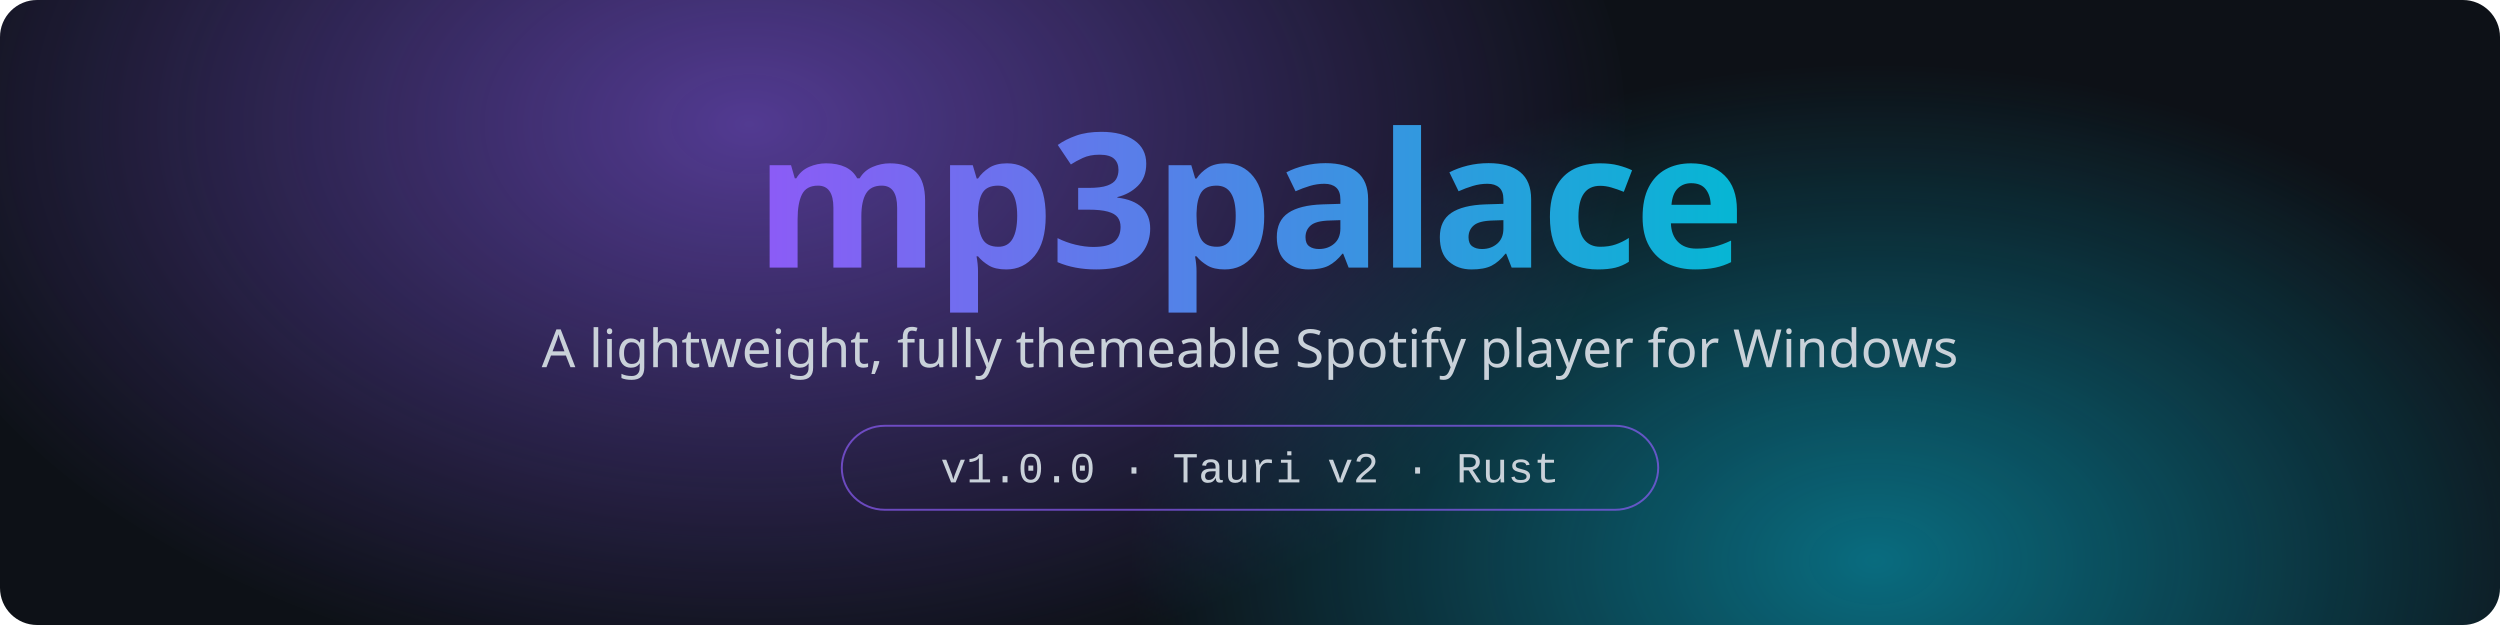
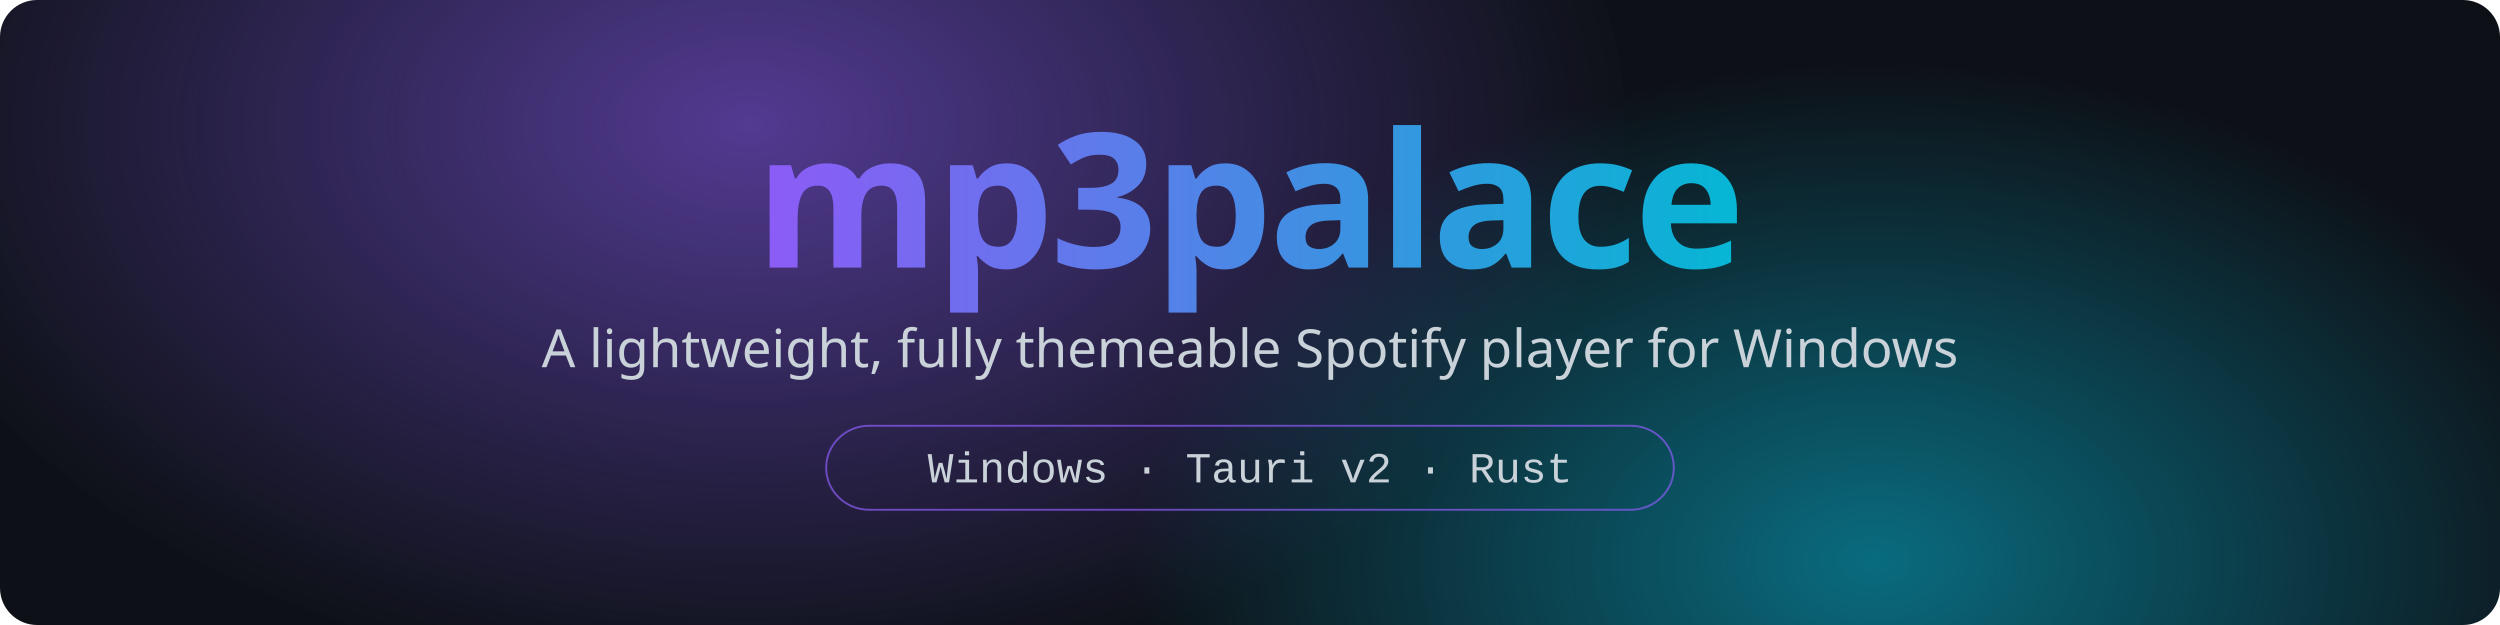
<svg xmlns="http://www.w3.org/2000/svg" width="1280" height="320" viewBox="0 0 1280 320" role="img" aria-label="mp3palace: A lightweight, fully themeable Spotify player for Windows">
  <defs>
    <radialGradient id="g1">
      <stop offset="0" stop-color="#8b5cf6" />
      <stop offset="1" stop-color="#8b5cf6" stop-opacity="0" />
    </radialGradient>
    <radialGradient id="g2">
      <stop offset="0" stop-color="#06b6d4" />
      <stop offset="1" stop-color="#06b6d4" stop-opacity="0" />
    </radialGradient>
    <linearGradient id="tg" x1="0" x2="1">
      <stop offset="0" stop-color="#8b5cf6" />
      <stop offset="1" stop-color="#06b6d4" />
    </linearGradient>
    <clipPath id="c">
      <rect width="1280" height="320" rx="19" />
    </clipPath>
  </defs>
  <style>
  @keyframes shift { 0% { transform: translateX(-30%); } 100% { transform: translateX(30%); } }
  @keyframes blink { 0%,49% { opacity: 1; } 50%,100% { opacity: 0; } }
  @keyframes rise { from { opacity: 0; transform: translateY(8px); } to { opacity: 1; transform: none; } }
  .glow { animation: shift 9s ease-in-out infinite alternate; }
  .in { animation: rise .9s ease-out both; }
  .in2 { animation: rise .9s .35s ease-out both; }
  @media (prefers-reduced-motion: reduce) { .glow,.in,.in2 { animation: none !important; } }
</style>
  <g clip-path="url(#c)">
    <rect width="1280" height="320" rx="19" fill="#0d1117" />
    <g class="glow" opacity="0.55">
      <ellipse cx="384" cy="64" rx="448" ry="288" fill="url(#g1)" />
      <ellipse cx="960" cy="288" rx="384" ry="256" fill="url(#g2)" />
    </g>
  </g>
  <text class="in" x="50%" y="137" text-anchor="middle" font-family="-apple-system,BlinkMacSystemFont,'Segoe UI','Noto Sans',Helvetica,Arial,sans-serif" font-size="96" font-weight="800" letter-spacing="-1.9" fill="url(#tg)">mp3palace</text>
  <text class="in2" x="50%" y="188" text-anchor="middle" font-family="-apple-system,BlinkMacSystemFont,'Segoe UI','Noto Sans',Helvetica,Arial,sans-serif" font-size="27" fill="#c9d1d9">A lightweight, fully themeable Spotify player for Windows</text>
  <g class="in2">
-     <rect x="431" y="218" width="418" height="43" rx="22" fill="none" stroke="#8b5cf6" stroke-opacity=".7" />
-     <text x="50%" y="247" text-anchor="middle" font-family="ui-monospace,SFMono-Regular,'SF Mono',Menlo,Consolas,'Liberation Mono',monospace" font-size="22" fill="#c9d1d9">v1.0.0 · Tauri v2 · Rust</text>
+     <rect x="423" y="218" width="434" height="43" rx="22" fill="none" stroke="#8b5cf6" stroke-opacity=".7" />
+     <text x="50%" y="247" text-anchor="middle" font-family="ui-monospace,SFMono-Regular,'SF Mono',Menlo,Consolas,'Liberation Mono',monospace" font-size="22" fill="#c9d1d9">Windows · Tauri v2 · Rust</text>
  </g>
</svg>
